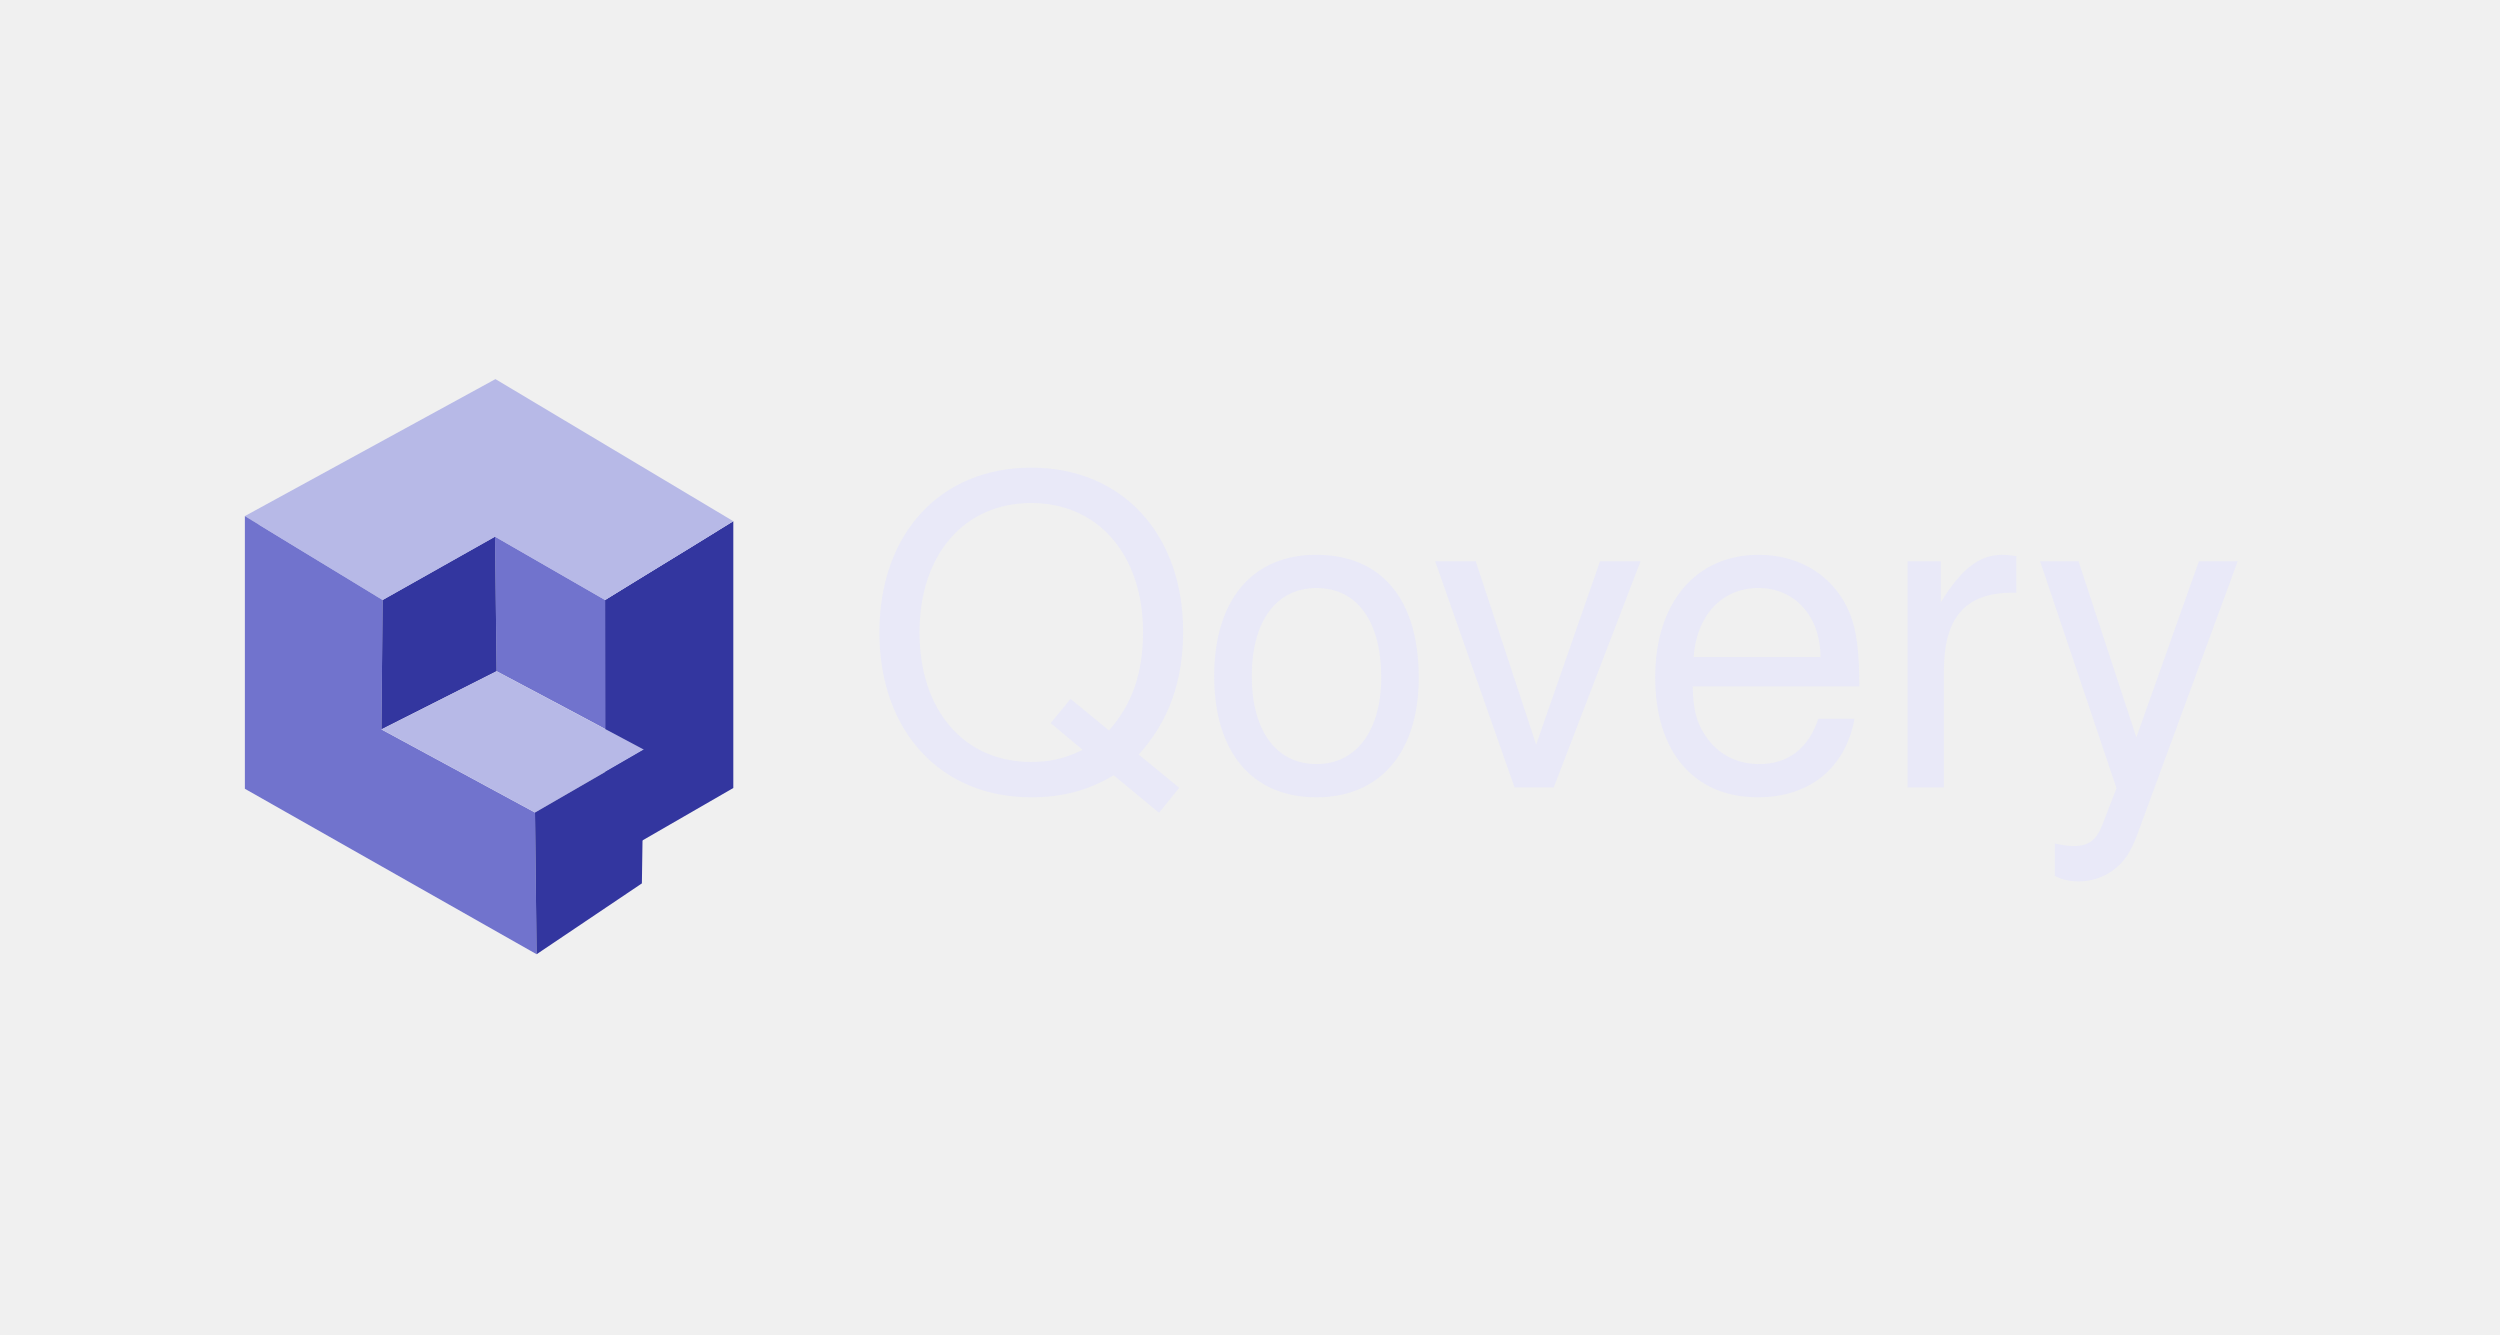
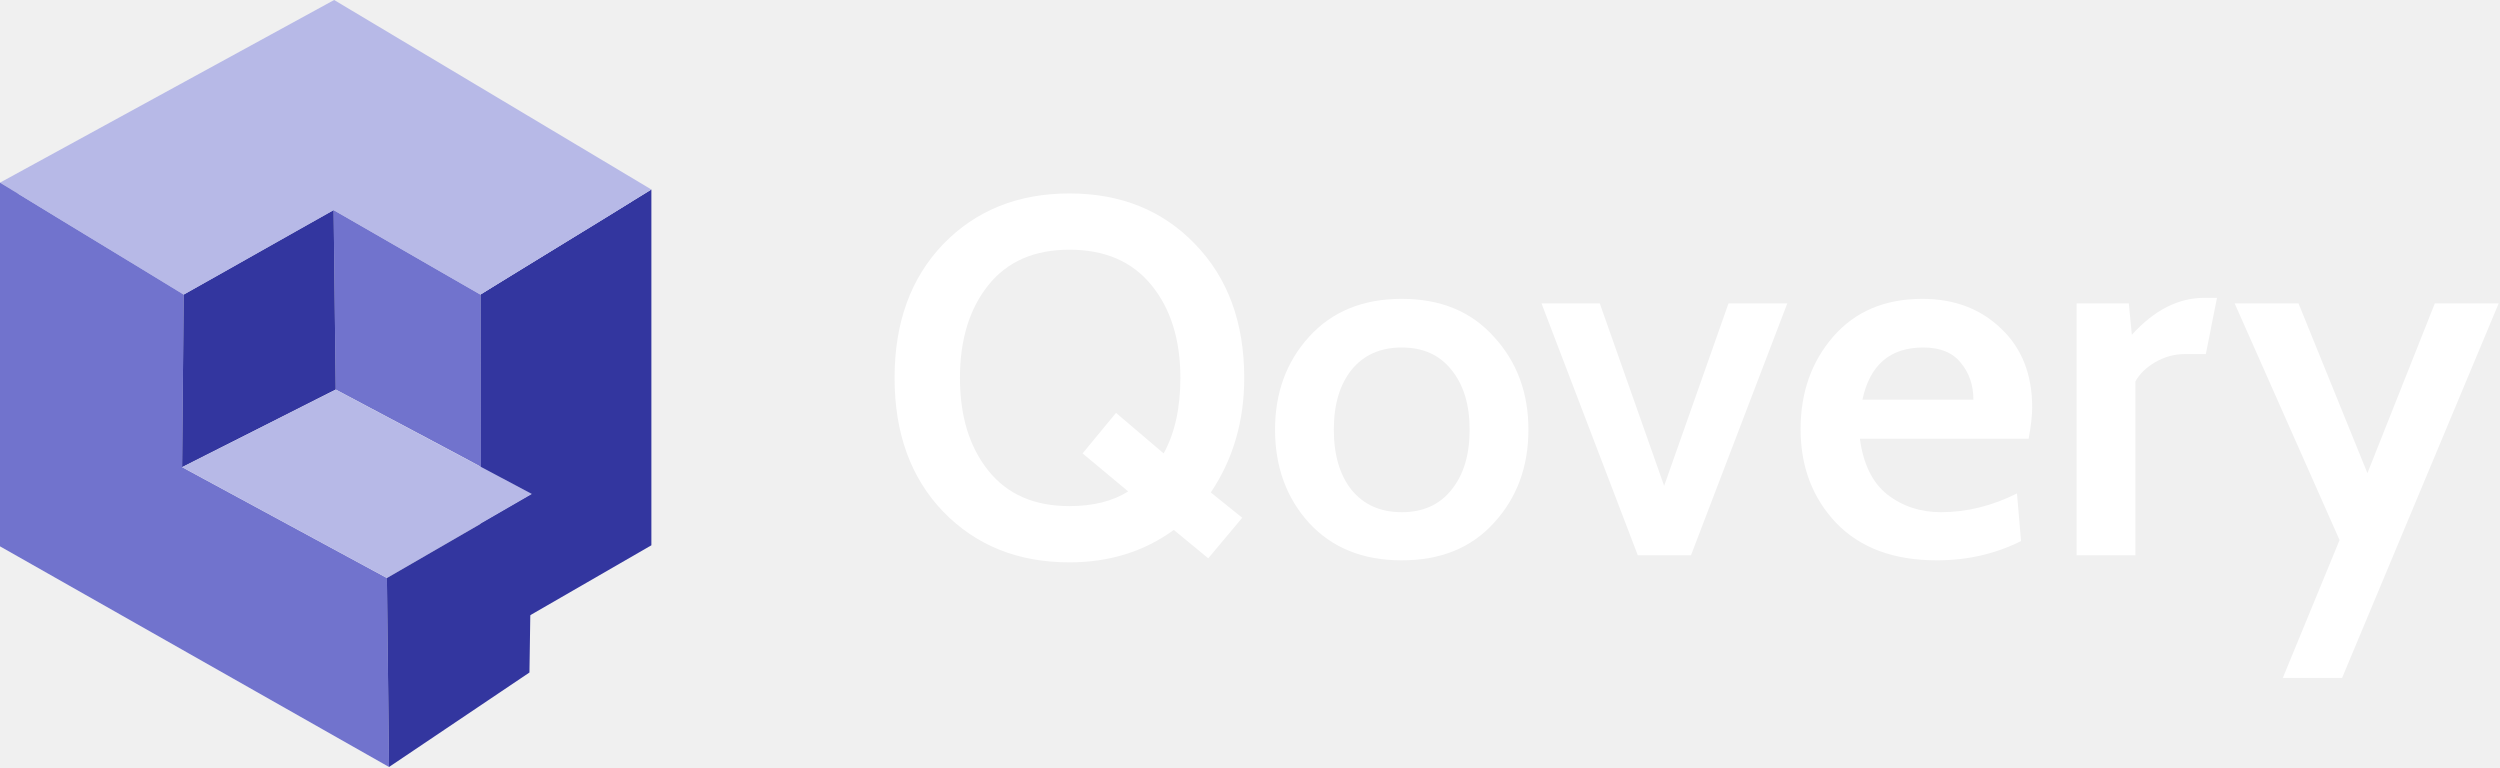
- <svg xmlns="http://www.w3.org/2000/svg" width="562" height="300" viewBox="0 0 562 300">
-   <defs>
-     <clipPath id="b">
-       <rect width="562" height="300" />
-     </clipPath>
-   </defs>
-   <g id="a" clip-path="url(#b)">
-     <path d="M451.84,0h0Z" transform="translate(506.84) rotate(180)" fill="#b7b9e7" opacity="0.503" />
-     <g transform="translate(55.047 85.223)">
-       <path d="M28.946,29.127V88.032l28.83-16.639V11.419Z" transform="translate(52.026 20.525)" fill="#33369f" />
-       <path d="M56.325,0,0,30.787,30.876,49.651l25.36-14.237L80.973,49.651,109.8,31.944Z" fill="#b7b9e7" />
-       <path d="M0,11.006,30.965,29.87l-.267,29.1L65.223,77.653l.356,31.855L0,72.314Z" transform="translate(0 19.781)" fill="#7173cd" />
-       <path d="M20.1,12.66,44.84,26.9s.067,29.491.067,29.046c1.8.864-24.448-13.029-24.448-13.029Z" transform="translate(36.133 22.754)" fill="#7173cd" />
-       <path d="M10.974,55.994l25.893-13.08L36.512,12.66,11.241,26.9Z" transform="translate(19.724 22.754)" fill="#33369f" />
-       <path d="M45.5,55.241,10.974,36.555l25.893-13.08,33.1,17.618Z" transform="translate(19.724 42.193)" fill="#b7b9e7" />
-       <path d="M23.672,75.776,47.341,59.849l.445-30.075L23.316,43.921Z" transform="translate(41.907 53.513)" fill="#33369f" />
-       <path d="M1.084,30.14c9.254,5.695,18.678,11.305,27.932,17,8.453-4.716,16.82-9.525,25.273-14.241,8.275,4.716,16.467,9.52,24.742,14.236,8.453-5.339,17-10.314,25.414-15.616L54.295,1.4C36.588,11.01,18.881,20.53,1.084,30.14Z" transform="translate(1.949 2.516)" fill="#b7b9e7" />
-     </g>
-     <text transform="translate(194 177)" fill="#e9e9f8" font-size="97" font-family="Helvetica">
-       <tspan x="0" y="0">Qovery</tspan>
-     </text>
-   </g>
+ <svg xmlns="http://www.w3.org/2000/svg" width="1059" height="325" viewBox="0 0 1059 325" fill="none">
+   <path d="M526.2 219.326L511.818 236.499L497.221 224.478C484.628 233.637 469.888 238.216 453.001 238.216C431.249 238.216 413.432 231.061 399.551 216.75C385.812 202.44 378.943 183.55 378.943 160.08C378.943 136.611 385.812 117.721 399.551 103.41C413.432 89.099 431.249 81.944 453.001 81.944C474.753 81.944 492.498 89.099 506.237 103.41C520.118 117.721 527.059 136.611 527.059 160.08C527.059 178.398 522.336 194.569 512.891 208.593L526.2 219.326ZM453.001 105.771C438.118 105.771 426.669 110.78 418.655 120.797C410.641 130.815 406.634 143.909 406.634 160.08C406.634 176.251 410.641 189.345 418.655 199.363C426.669 209.38 438.118 214.389 453.001 214.389C463.018 214.389 471.319 212.314 477.902 208.164L458.582 192.064L472.75 174.892L492.928 192.064C497.65 183.478 500.012 172.817 500.012 160.08C500.012 143.909 495.933 130.815 487.776 120.797C479.619 110.78 468.027 105.771 453.001 105.771Z" fill="white" />
+   <path d="M632.841 221.473C623.253 232.063 610.23 237.358 593.773 237.358C577.315 237.358 564.221 232.063 554.49 221.473C544.902 210.883 540.108 197.717 540.108 181.975C540.108 166.377 544.902 153.282 554.49 142.693C564.221 131.96 577.315 126.593 593.773 126.593C610.23 126.593 623.253 131.96 632.841 142.693C642.572 153.282 647.438 166.377 647.438 181.975C647.438 197.717 642.572 210.883 632.841 221.473ZM614.809 156.645C609.801 150.349 602.788 147.2 593.773 147.2C584.757 147.2 577.673 150.349 572.521 156.645C567.513 162.942 565.008 171.385 565.008 181.975C565.008 192.708 567.513 201.223 572.521 207.52C577.673 213.817 584.757 216.965 593.773 216.965C602.788 216.965 609.801 213.817 614.809 207.52C619.961 201.223 622.537 192.708 622.537 181.975C622.537 171.385 619.961 162.942 614.809 156.645Z" fill="white" />
+   <path d="M757.092 128.525L716.307 235.211H693.767L652.982 128.525H677.668L704.93 205.803L732.191 128.525H757.092Z" fill="white" />
+   <path d="M859.33 185.839H787.849C789.28 196.572 793.144 204.443 799.44 209.452C805.88 214.461 813.465 216.965 822.194 216.965C833.07 216.965 843.803 214.317 854.393 209.023L856.111 229.201C845.234 234.639 833.357 237.358 820.477 237.358C802.159 237.358 787.92 232.063 777.76 221.473C767.742 210.883 762.733 197.646 762.733 181.761C762.733 166.305 767.313 153.282 776.472 142.693C785.774 131.96 798.367 126.593 814.252 126.593C827.847 126.593 839.009 130.815 847.739 139.258C856.468 147.558 860.833 158.649 860.833 172.53C860.833 175.965 860.332 180.401 859.33 185.839ZM814.681 147.2C800.657 147.2 792.07 154.57 788.922 169.31H835.932C835.932 163.157 834.144 157.933 830.566 153.64C827.131 149.347 821.836 147.2 814.681 147.2Z" fill="white" />
+   <path d="M939.113 126.164L934.391 149.991H925.375C921.082 149.991 916.932 151.136 912.925 153.426C909.061 155.715 906.27 158.434 904.553 161.583V235.211H879.653V128.525H901.763L903.051 141.834C912.496 131.387 922.728 126.164 933.747 126.164H939.113Z" fill="white" />
+   <path d="M1058.44 128.525L992.111 287.159H966.996L991.038 228.771L946.603 128.525H973.65L1002.84 200.436L1031.39 128.525H1058.44Z" fill="white" />
+   <path d="M203.48 124.771V272.797L275.927 230.983V80.273L203.48 124.771Z" fill="#33369F" />
+   <path d="M141.541 0L0 77.367L77.591 124.771L141.318 88.994L203.48 124.771L275.927 80.274L141.541 0Z" fill="#B7B9E7" />
+   <path d="M0 77.367L77.814 124.771L77.143 197.89L163.902 244.847L164.796 324.897L0 231.43V77.367Z" fill="#7173CD" />
+   <path d="M141.318 88.994L203.48 124.771C203.48 124.771 203.649 198.88 203.649 197.762C208.165 199.932 142.212 165.02 142.212 165.02L141.318 88.994Z" fill="#7173CD" />
+   <path d="M77.143 197.889L142.212 165.02L141.318 88.994L77.814 124.771L77.143 197.889Z" fill="#33369F" />
+   <path d="M163.902 244.846L77.143 197.889L142.212 165.02L225.393 209.293L163.902 244.846Z" fill="#B7B9E7" />
+   <path d="M164.796 324.897L224.275 284.872L225.393 209.293L163.902 244.847L164.796 324.897Z" fill="#33369F" />
+   <path d="M7.623 82.062C30.878 96.373 54.559 110.473 77.814 124.783C99.056 112.932 120.082 100.847 141.325 88.996C162.12 100.847 182.705 112.92 203.5 124.771C224.742 111.355 246.226 98.852 267.363 85.528L141.338 9.838C96.841 33.988 52.344 57.913 7.623 82.062Z" fill="#B7B9E7" />
</svg>
